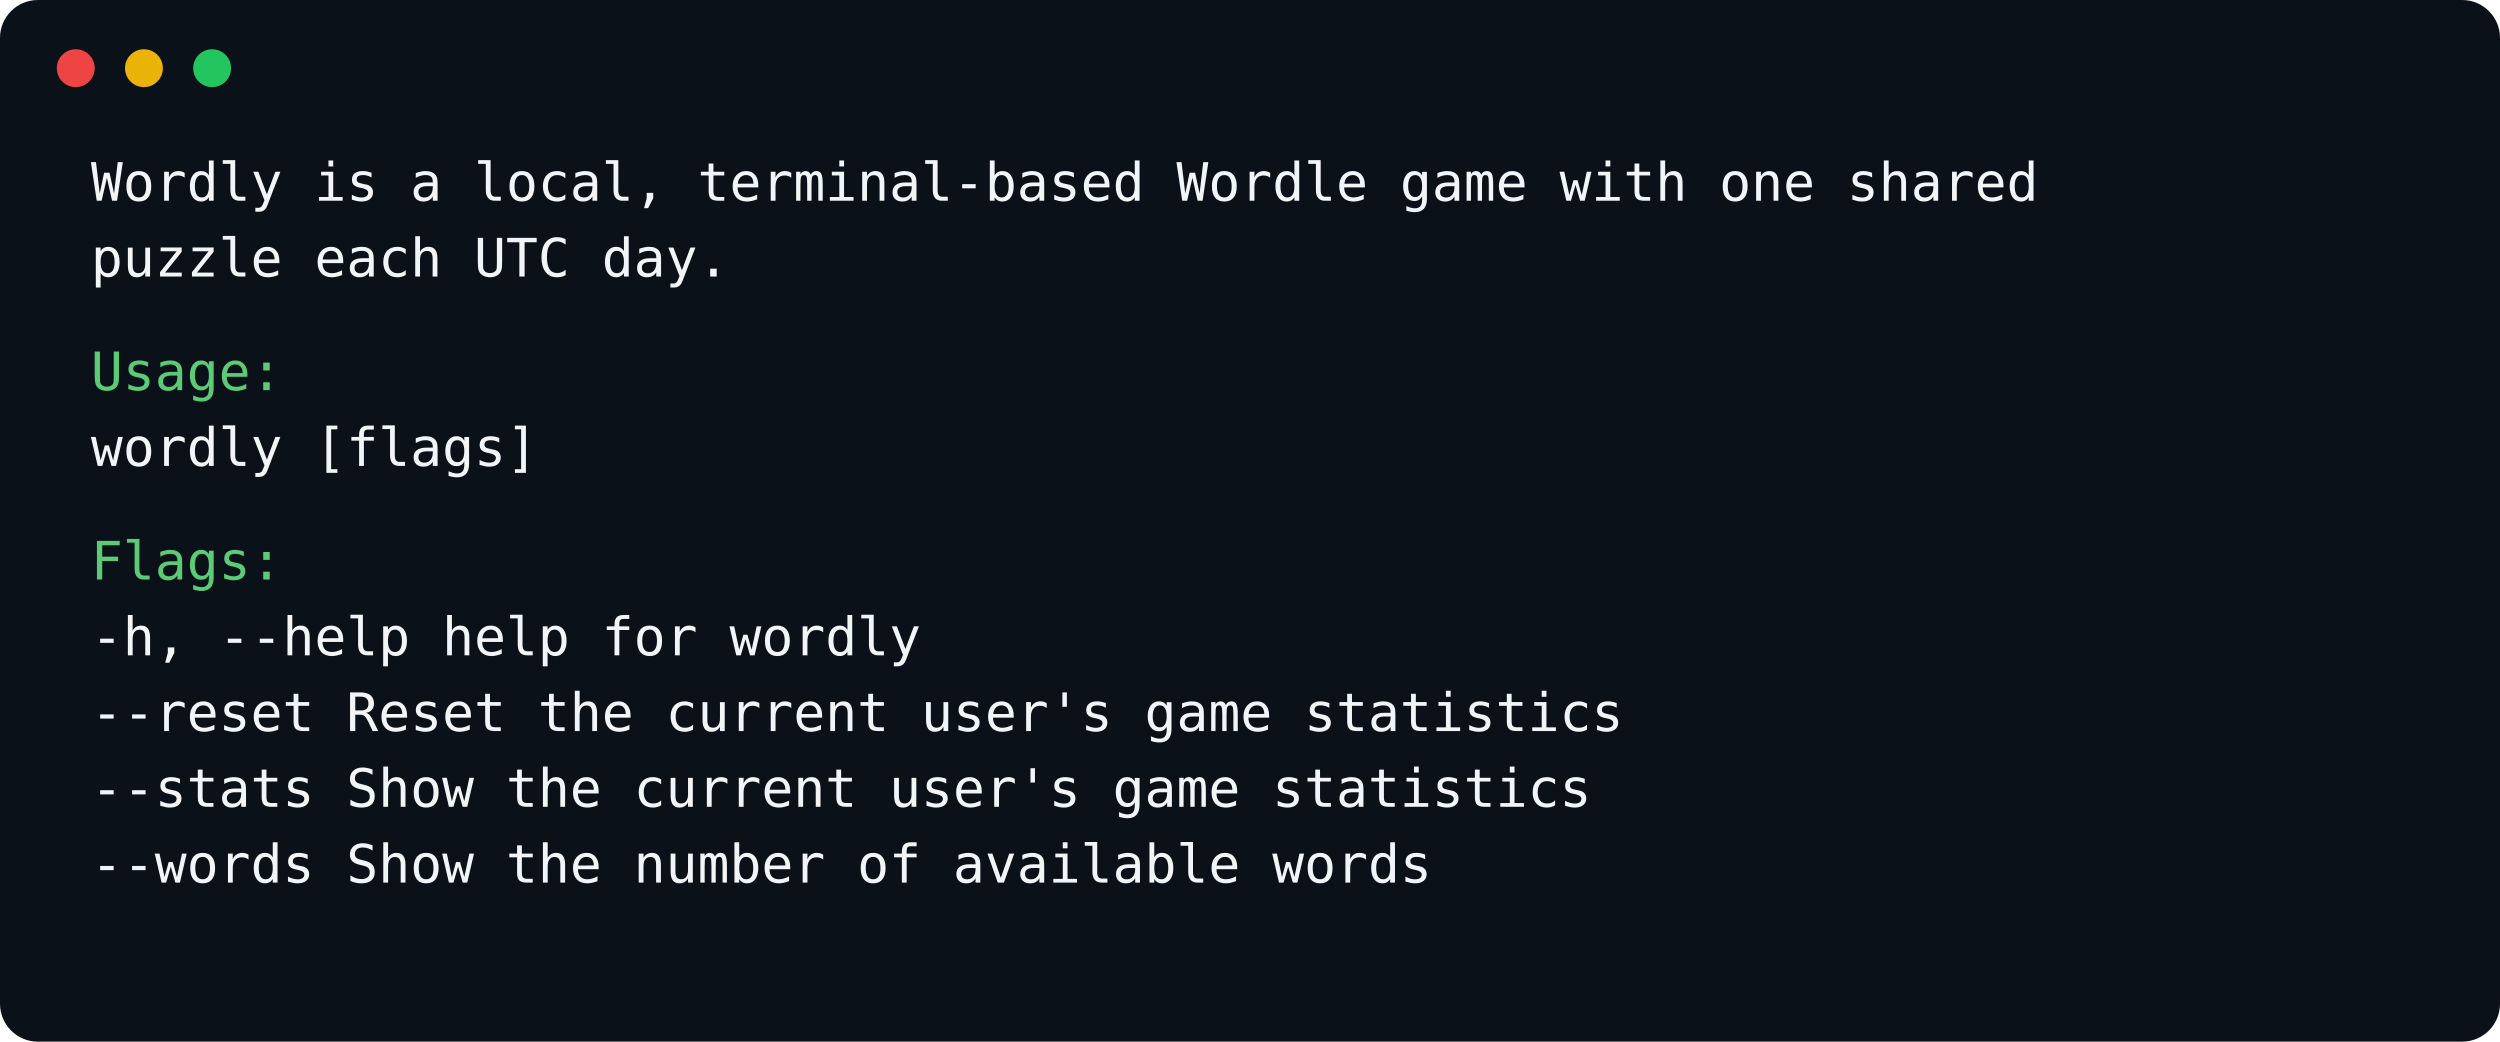
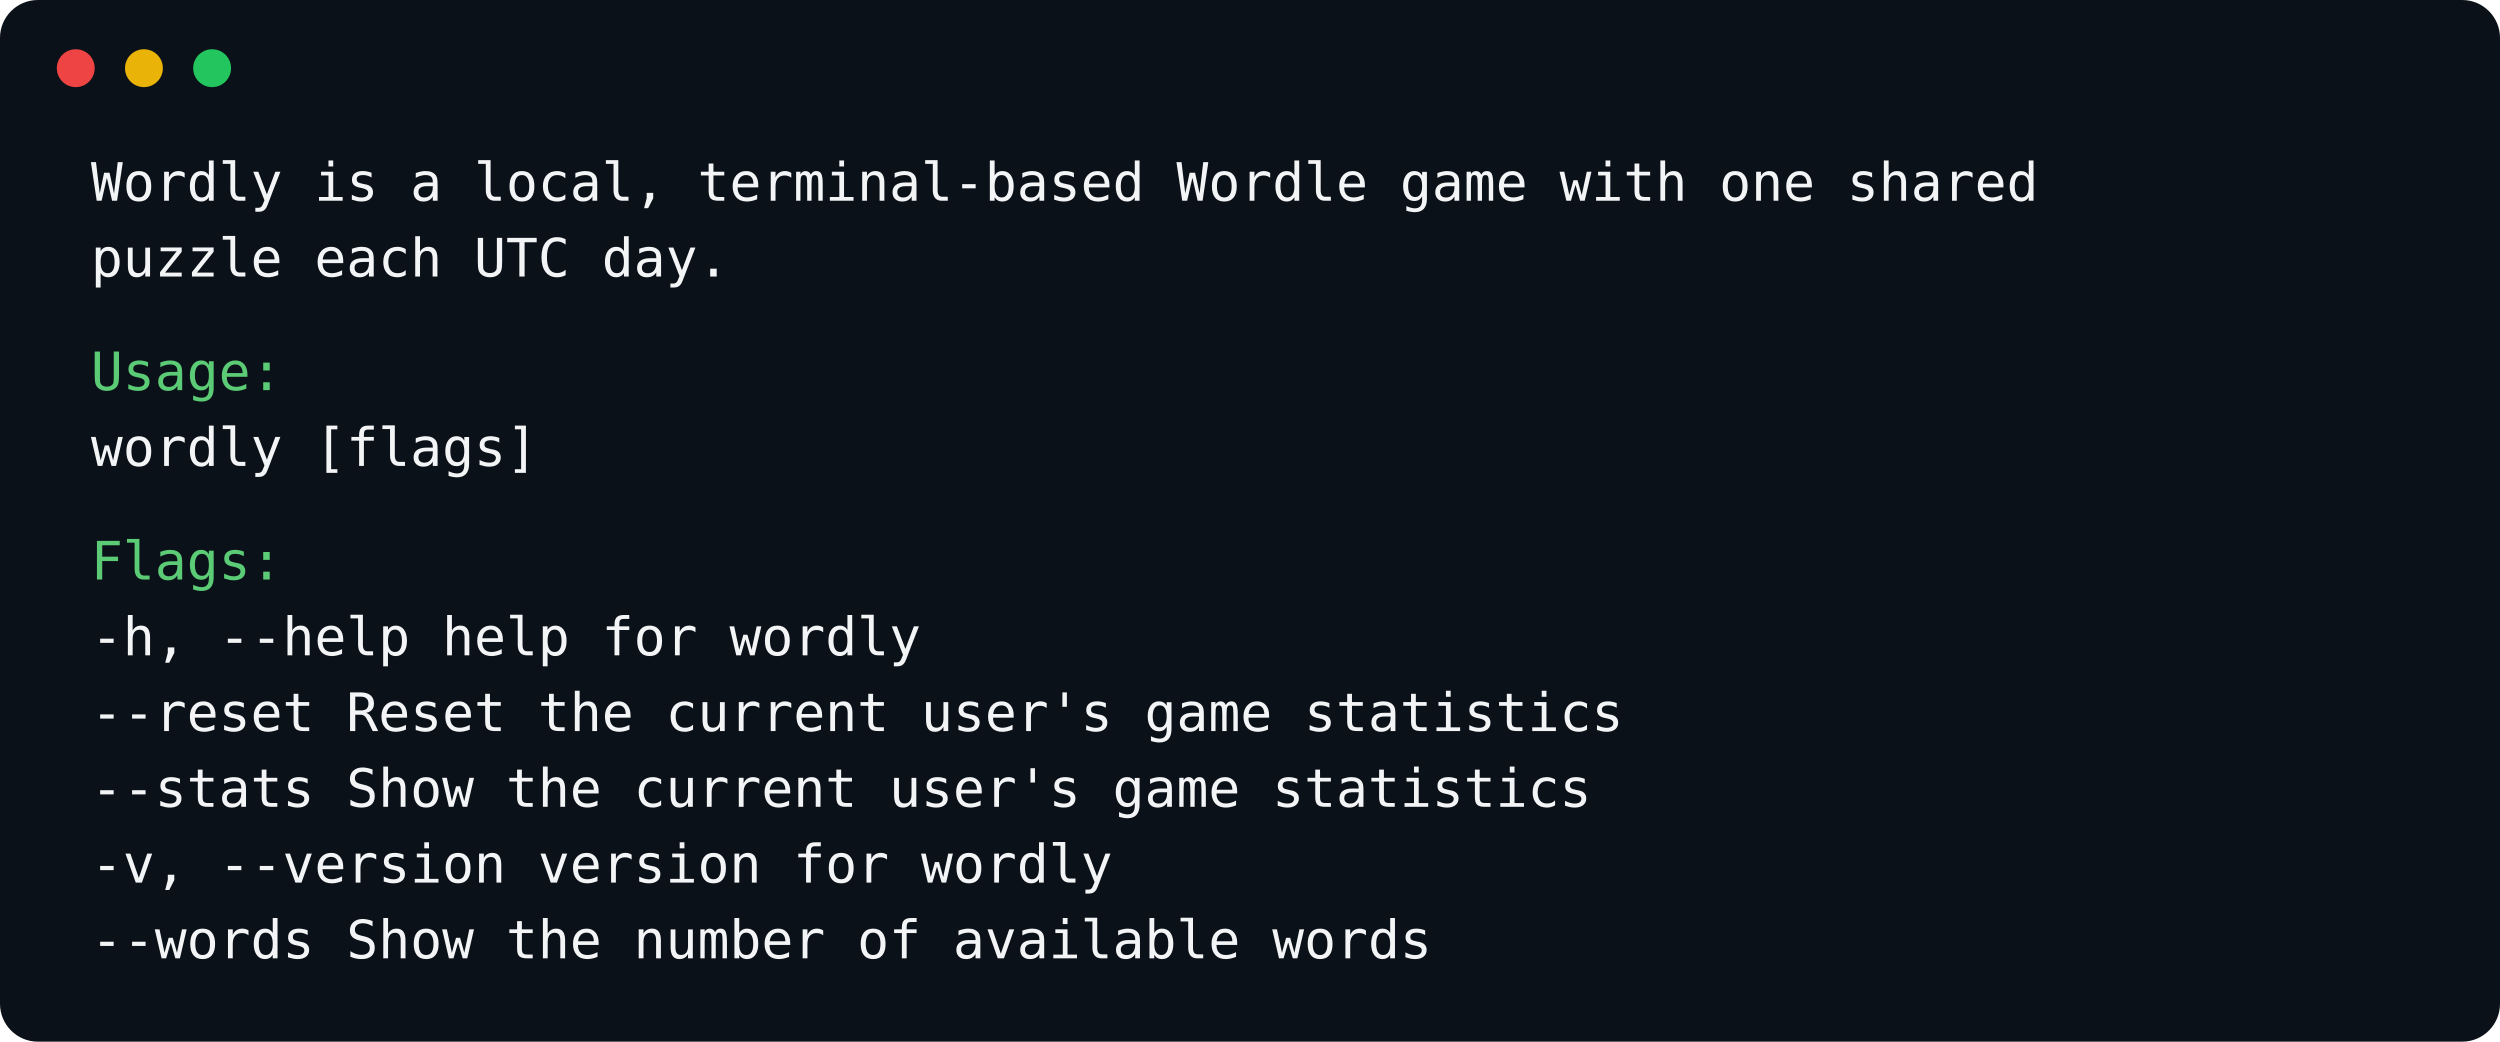
<svg xmlns="http://www.w3.org/2000/svg" width="660" height="275" viewBox="0 0 660 275" role="img" aria-labelledby="title description">
  <rect width="660" height="275" rx="10" fill="#0b1118" />
  <circle cx="20" cy="18" r="5" fill="#ef4444" />
  <circle cx="38" cy="18" r="5" fill="#eab308" />
  <circle cx="56" cy="18" r="5" fill="#22c55e" />
  <text x="24" y="53" font-family="ui-monospace, SFMono-Regular, Menlo, Consolas, monospace" font-size="14" fill="#f3f4f6">
    <tspan x="24" dy="0">Wordly is a local, terminal-based Wordle game with one shared</tspan>
    <tspan x="24" dy="20">puzzle each UTC day.</tspan>
    <tspan x="24" dy="30" fill="#5bcb76">Usage:</tspan>
    <tspan x="24" dy="20">  wordly [flags]</tspan>
    <tspan x="24" dy="30" fill="#5bcb76">Flags:</tspan>
-     <tspan x="24" dy="20">  -h, --help    help for wordly</tspan>
-     <tspan x="24" dy="20">      --reset   Reset the current user's game statistics</tspan>
-     <tspan x="24" dy="20">      --stats   Show the current user's game statistics</tspan>
-     <tspan x="24" dy="20">      --words   Show the number of available words</tspan>
+     <tspan x="24" dy="20">  -h, --help      help for wordly</tspan>
+     <tspan x="24" dy="20">      --reset     Reset the current user's game statistics</tspan>
+     <tspan x="24" dy="20">      --stats     Show the current user's game statistics</tspan>
+     <tspan x="24" dy="20">  -v, --version   version for wordly</tspan>
+     <tspan x="24" dy="20">      --words     Show the number of available words</tspan>
  </text>
</svg>
